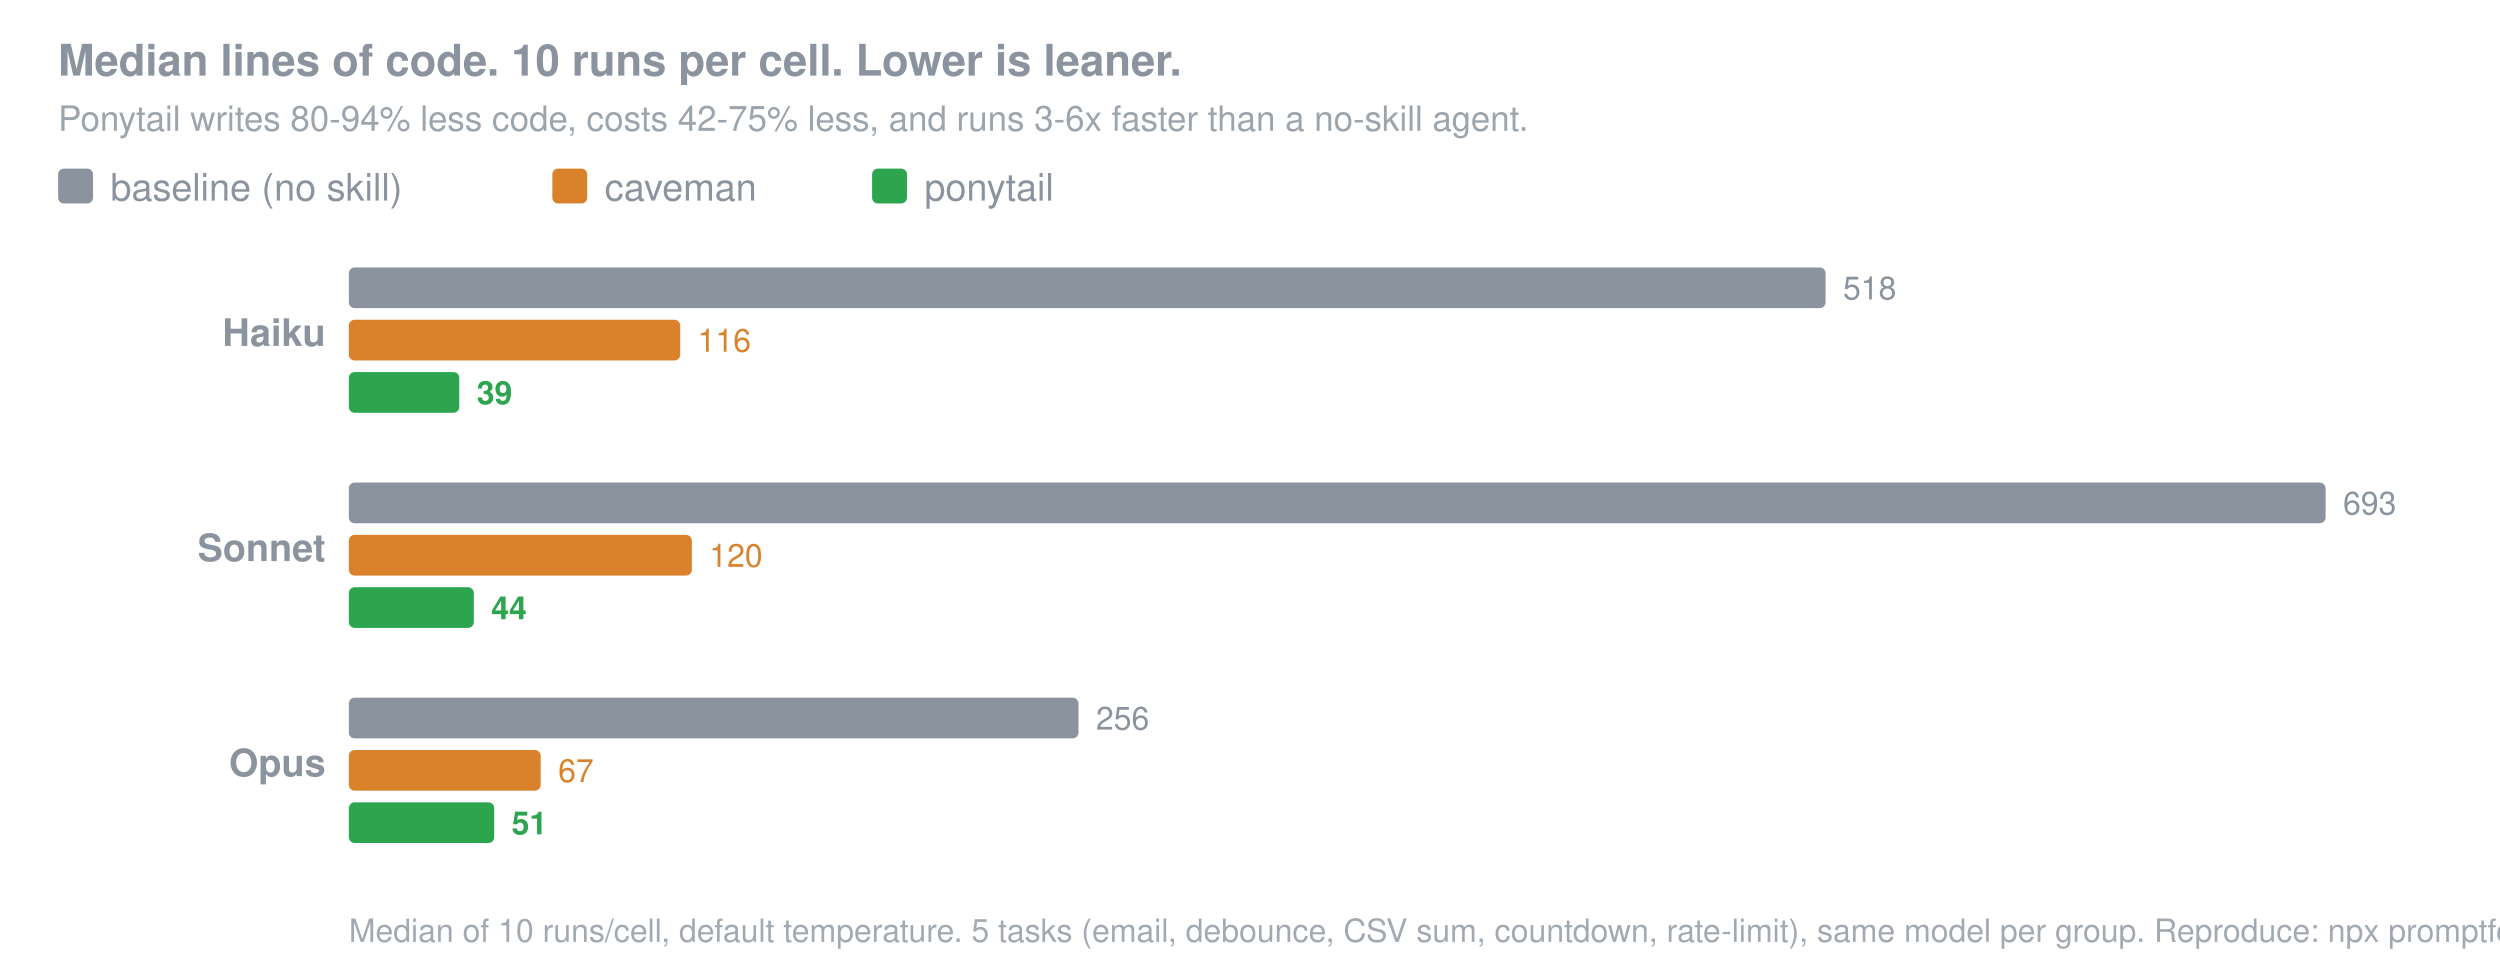
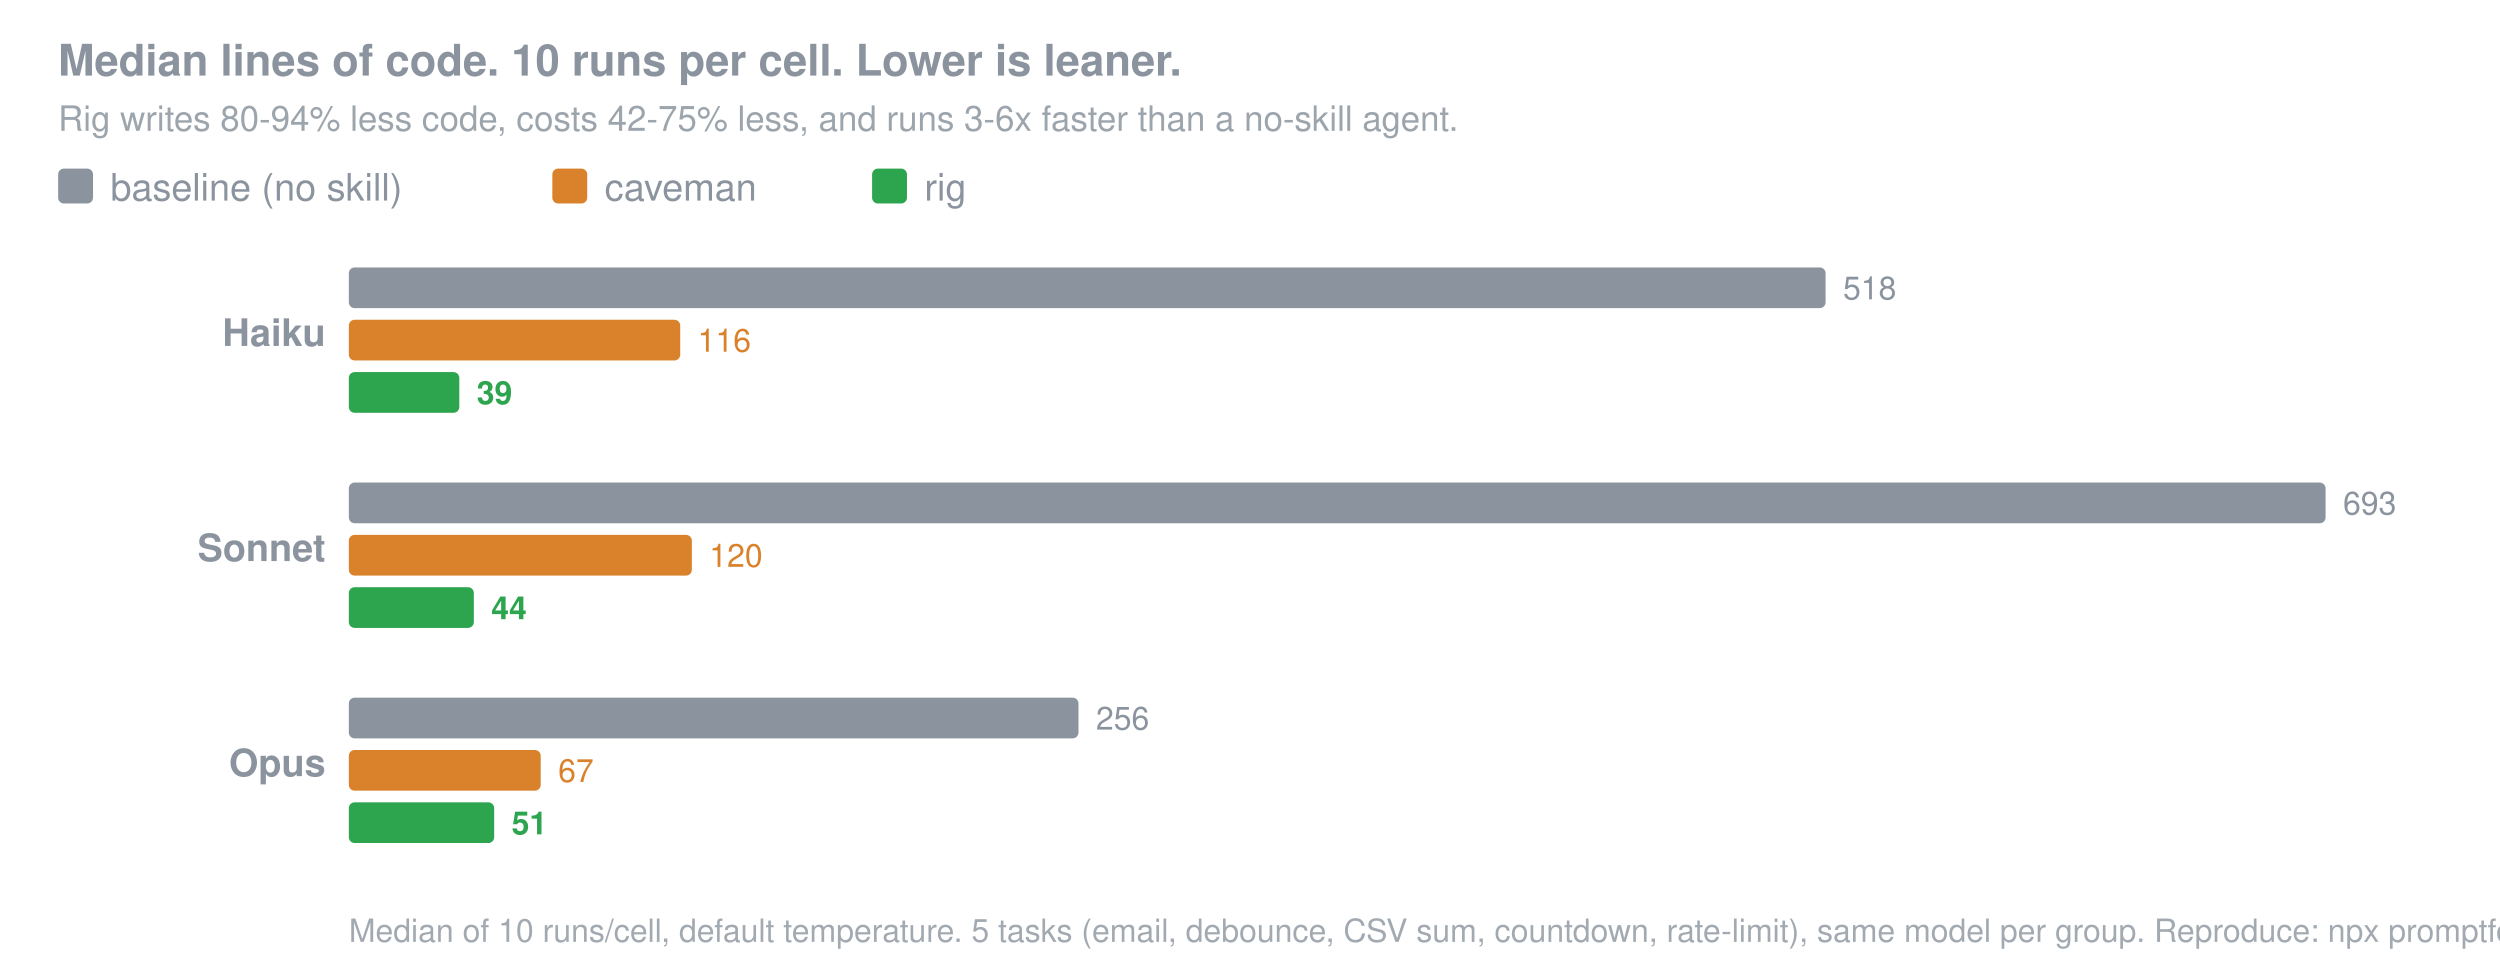
<svg xmlns="http://www.w3.org/2000/svg" viewBox="0 0 860 336" font-family="-apple-system, 'Segoe UI', Helvetica, Arial, sans-serif">
  <text x="20" y="26" font-size="15" font-weight="600" fill="#8b949e">Median lines of code. 10 runs per cell. Lower is leaner.</text>
-   <text x="20" y="45" font-size="12" fill="#8b949e" opacity="0.85">Ponytail writes 80-94% less code, costs 42-75% less, and runs 3-6x faster than a no-skill agent.</text>
+   <text x="20" y="45" font-size="12" fill="#8b949e" opacity="0.85">Rig writes 80-94% less code, costs 42-75% less, and runs 3-6x faster than a no-skill agent.</text>
  <rect x="20" y="58" width="12" height="12" rx="2" fill="#8b949e" />
  <text x="38" y="69" font-size="13" fill="#8b949e">baseline (no skill)</text>
  <rect x="190" y="58" width="12" height="12" rx="2" fill="#d9822b" />
  <text x="208" y="69" font-size="13" fill="#8b949e">caveman</text>
  <rect x="300" y="58" width="12" height="12" rx="2" fill="#2da44e" />
-   <text x="318" y="69" font-size="13" fill="#8b949e">ponytail</text>
+   <text x="318" y="69" font-size="13" fill="#8b949e">rig</text>
  <text x="112" y="119" font-size="13" font-weight="600" fill="#8b949e" text-anchor="end">Haiku</text>
  <rect x="120" y="92" width="508" height="14" rx="2" fill="#8b949e" />
  <text x="634" y="103" font-size="11" fill="#8b949e">518</text>
  <rect x="120" y="110" width="114" height="14" rx="2" fill="#d9822b" />
  <text x="240" y="121" font-size="11" fill="#d9822b">116</text>
  <rect x="120" y="128" width="38" height="14" rx="2" fill="#2da44e" />
  <text x="164" y="139" font-size="11" fill="#2da44e" font-weight="600">39</text>
  <text x="112" y="193" font-size="13" font-weight="600" fill="#8b949e" text-anchor="end">Sonnet</text>
  <rect x="120" y="166" width="680" height="14" rx="2" fill="#8b949e" />
  <text x="806" y="177" font-size="11" fill="#8b949e">693</text>
  <rect x="120" y="184" width="118" height="14" rx="2" fill="#d9822b" />
  <text x="244" y="195" font-size="11" fill="#d9822b">120</text>
  <rect x="120" y="202" width="43" height="14" rx="2" fill="#2da44e" />
  <text x="169" y="213" font-size="11" fill="#2da44e" font-weight="600">44</text>
  <text x="112" y="267" font-size="13" font-weight="600" fill="#8b949e" text-anchor="end">Opus</text>
  <rect x="120" y="240" width="251" height="14" rx="2" fill="#8b949e" />
  <text x="377" y="251" font-size="11" fill="#8b949e">256</text>
  <rect x="120" y="258" width="66" height="14" rx="2" fill="#d9822b" />
  <text x="192" y="269" font-size="11" fill="#d9822b">67</text>
  <rect x="120" y="276" width="50" height="14" rx="2" fill="#2da44e" />
  <text x="176" y="287" font-size="11" fill="#2da44e" font-weight="600">51</text>
  <text x="120" y="324" font-size="11" fill="#8b949e" opacity="0.8">Median of 10 runs/cell, default temperature. 5 tasks (email, debounce, CSV sum, countdown, rate-limit), same model per group. Reproduce: npx promptfoo eval -c benchmarks/promptfooconfig.yaml</text>
</svg>
